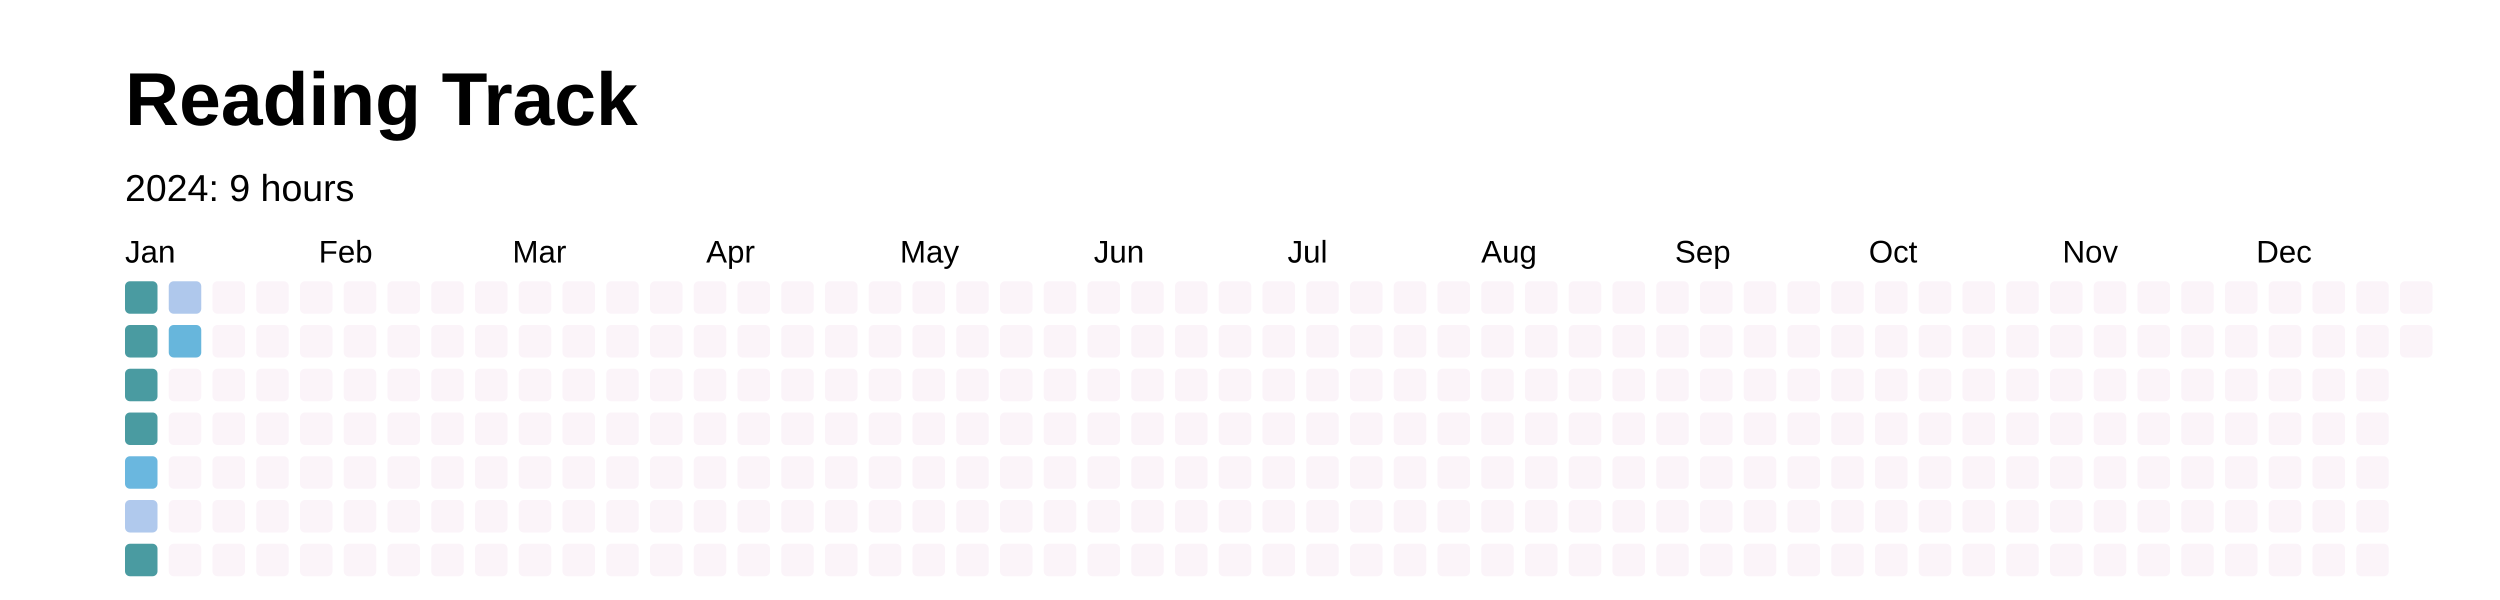
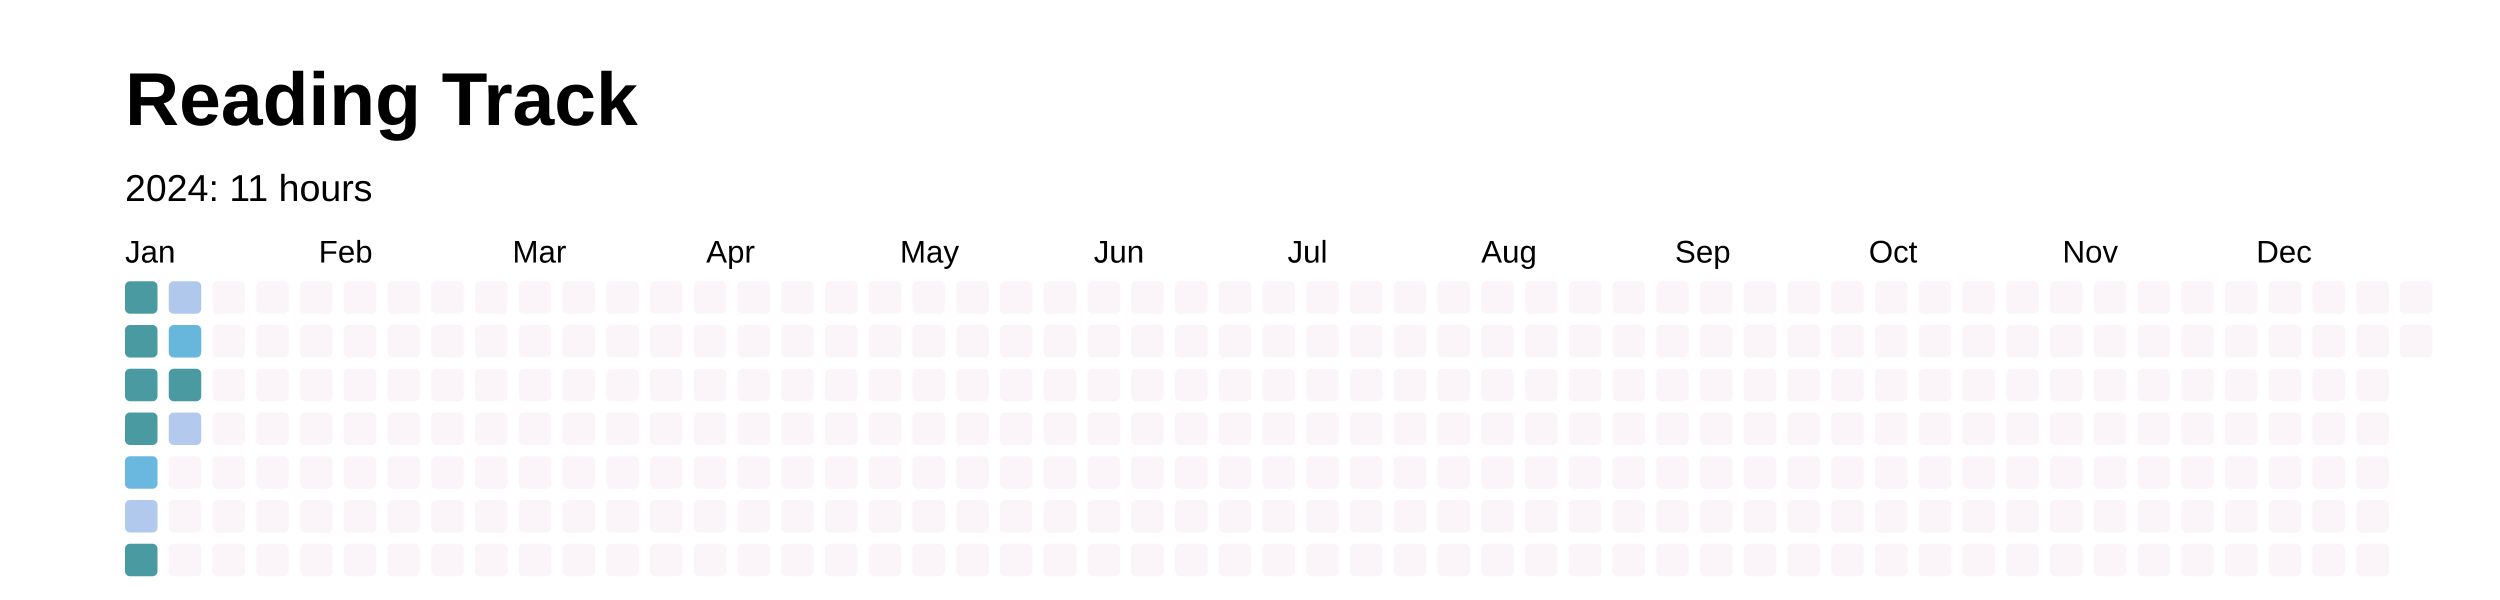
<svg xmlns="http://www.w3.org/2000/svg" baseProfile="full" height="48mm" version="1.1" viewBox="0,0,200,48" width="200mm">
  <defs />
  <rect fill="#FFFFFF" height="48" width="200" x="0" y="0" />
  <text fill="#000000" style="font-size:6px; font-family:Arial; font-weight:bold;" x="10" y="10">Reading Track</text>
-   <text dominant-baseline="hanging" fill="#000000" style="font-size:3.0px; font-family:Arial;" x="10" y="14">2024: 9 hours</text>
+   <text dominant-baseline="hanging" fill="#000000" style="font-size:3.0px; font-family:Arial;" x="10" y="14">2024: 11 hours</text>
  <text fill="#000000" style="font-size:2.5px; font-family:Arial" x="10.0" y="21.0">Jan</text>
  <text fill="#000000" style="font-size:2.5px; font-family:Arial" x="25.5" y="21.0">Feb</text>
  <text fill="#000000" style="font-size:2.5px; font-family:Arial" x="41.0" y="21.0">Mar</text>
  <text fill="#000000" style="font-size:2.5px; font-family:Arial" x="56.5" y="21.0">Apr</text>
  <text fill="#000000" style="font-size:2.5px; font-family:Arial" x="72.0" y="21.0">May</text>
  <text fill="#000000" style="font-size:2.5px; font-family:Arial" x="87.5" y="21.0">Jun</text>
  <text fill="#000000" style="font-size:2.5px; font-family:Arial" x="103.0" y="21.0">Jul</text>
  <text fill="#000000" style="font-size:2.5px; font-family:Arial" x="118.5" y="21.0">Aug</text>
  <text fill="#000000" style="font-size:2.5px; font-family:Arial" x="134.0" y="21.0">Sep</text>
  <text fill="#000000" style="font-size:2.5px; font-family:Arial" x="149.5" y="21.0">Oct</text>
  <text fill="#000000" style="font-size:2.5px; font-family:Arial" x="165.0" y="21.0">Nov</text>
  <text fill="#000000" style="font-size:2.5px; font-family:Arial" x="180.5" y="21.0">Dec</text>
  <rect fill="#4a9ba1" height="2.6" rx="0.4" ry="0.4" width="2.6" x="10.0" y="22.5" />
  <rect fill="#4a9ba1" height="2.6" rx="0.4" ry="0.4" width="2.6" x="10.0" y="26.0" />
  <rect fill="#4a9ba1" height="2.6" rx="0.4" ry="0.4" width="2.6" x="10.0" y="29.5" />
  <rect fill="#4a9ba1" height="2.6" rx="0.4" ry="0.4" width="2.6" x="10.0" y="33.0" />
  <rect fill="#6ab7df" height="2.6" rx="0.4" ry="0.4" width="2.6" x="10.0" y="36.5" />
  <rect fill="#b0c9ed" height="2.6" rx="0.4" ry="0.4" width="2.6" x="10.0" y="40.0" />
  <rect fill="#4a9ba1" height="2.6" rx="0.4" ry="0.4" width="2.6" x="10.0" y="43.5" />
  <rect fill="#afc8ec" height="2.6" rx="0.4" ry="0.4" width="2.6" x="13.5" y="22.5" />
  <rect fill="#67b6dc" height="2.6" rx="0.4" ry="0.4" width="2.6" x="13.5" y="26.0" />
-   <rect fill="#FBF4F9" height="2.6" rx="0.4" ry="0.4" width="2.6" x="13.5" y="29.5" />
-   <rect fill="#FBF4F9" height="2.6" rx="0.4" ry="0.4" width="2.6" x="13.5" y="33.0" />
+   <rect fill="#4a9ba1" height="2.6" rx="0.4" ry="0.4" width="2.6" x="13.5" y="29.5" />
+   <rect fill="#b3caee" height="2.6" rx="0.4" ry="0.4" width="2.6" x="13.5" y="33.0" />
  <rect fill="#FBF4F9" height="2.6" rx="0.4" ry="0.4" width="2.6" x="13.5" y="36.5" />
  <rect fill="#FBF4F9" height="2.6" rx="0.4" ry="0.4" width="2.6" x="13.5" y="40.0" />
  <rect fill="#FBF4F9" height="2.6" rx="0.4" ry="0.4" width="2.6" x="13.5" y="43.5" />
  <rect fill="#FBF4F9" height="2.6" rx="0.4" ry="0.4" width="2.6" x="17.0" y="22.5" />
  <rect fill="#FBF4F9" height="2.6" rx="0.4" ry="0.4" width="2.6" x="17.0" y="26.0" />
  <rect fill="#FBF4F9" height="2.6" rx="0.4" ry="0.4" width="2.6" x="17.0" y="29.5" />
  <rect fill="#FBF4F9" height="2.6" rx="0.4" ry="0.4" width="2.6" x="17.0" y="33.0" />
  <rect fill="#FBF4F9" height="2.6" rx="0.4" ry="0.4" width="2.6" x="17.0" y="36.5" />
  <rect fill="#FBF4F9" height="2.6" rx="0.4" ry="0.4" width="2.6" x="17.0" y="40.0" />
  <rect fill="#FBF4F9" height="2.6" rx="0.4" ry="0.4" width="2.6" x="17.0" y="43.5" />
  <rect fill="#FBF4F9" height="2.6" rx="0.4" ry="0.4" width="2.6" x="20.5" y="22.5" />
  <rect fill="#FBF4F9" height="2.6" rx="0.4" ry="0.4" width="2.6" x="20.5" y="26.0" />
  <rect fill="#FBF4F9" height="2.6" rx="0.4" ry="0.4" width="2.6" x="20.5" y="29.5" />
  <rect fill="#FBF4F9" height="2.6" rx="0.4" ry="0.4" width="2.6" x="20.5" y="33.0" />
  <rect fill="#FBF4F9" height="2.6" rx="0.4" ry="0.4" width="2.6" x="20.5" y="36.5" />
  <rect fill="#FBF4F9" height="2.6" rx="0.4" ry="0.4" width="2.6" x="20.5" y="40.0" />
  <rect fill="#FBF4F9" height="2.6" rx="0.4" ry="0.4" width="2.6" x="20.5" y="43.5" />
  <rect fill="#FBF4F9" height="2.6" rx="0.4" ry="0.4" width="2.6" x="24.0" y="22.5" />
  <rect fill="#FBF4F9" height="2.6" rx="0.4" ry="0.4" width="2.6" x="24.0" y="26.0" />
  <rect fill="#FBF4F9" height="2.6" rx="0.4" ry="0.4" width="2.6" x="24.0" y="29.5" />
  <rect fill="#FBF4F9" height="2.6" rx="0.4" ry="0.4" width="2.6" x="24.0" y="33.0" />
  <rect fill="#FBF4F9" height="2.6" rx="0.4" ry="0.4" width="2.6" x="24.0" y="36.5" />
  <rect fill="#FBF4F9" height="2.6" rx="0.4" ry="0.4" width="2.6" x="24.0" y="40.0" />
  <rect fill="#FBF4F9" height="2.6" rx="0.4" ry="0.4" width="2.6" x="24.0" y="43.5" />
  <rect fill="#FBF4F9" height="2.6" rx="0.4" ry="0.4" width="2.6" x="27.5" y="22.5" />
  <rect fill="#FBF4F9" height="2.6" rx="0.4" ry="0.4" width="2.6" x="27.5" y="26.0" />
  <rect fill="#FBF4F9" height="2.6" rx="0.4" ry="0.4" width="2.6" x="27.5" y="29.5" />
  <rect fill="#FBF4F9" height="2.6" rx="0.4" ry="0.4" width="2.6" x="27.5" y="33.0" />
  <rect fill="#FBF4F9" height="2.6" rx="0.4" ry="0.4" width="2.6" x="27.5" y="36.5" />
  <rect fill="#FBF4F9" height="2.6" rx="0.4" ry="0.4" width="2.6" x="27.5" y="40.0" />
  <rect fill="#FBF4F9" height="2.6" rx="0.4" ry="0.4" width="2.6" x="27.5" y="43.5" />
  <rect fill="#FBF4F9" height="2.6" rx="0.4" ry="0.4" width="2.6" x="31.0" y="22.5" />
  <rect fill="#FBF4F9" height="2.6" rx="0.4" ry="0.4" width="2.6" x="31.0" y="26.0" />
  <rect fill="#FBF4F9" height="2.6" rx="0.4" ry="0.4" width="2.6" x="31.0" y="29.5" />
  <rect fill="#FBF4F9" height="2.6" rx="0.4" ry="0.4" width="2.6" x="31.0" y="33.0" />
  <rect fill="#FBF4F9" height="2.6" rx="0.4" ry="0.4" width="2.6" x="31.0" y="36.5" />
  <rect fill="#FBF4F9" height="2.6" rx="0.4" ry="0.4" width="2.6" x="31.0" y="40.0" />
  <rect fill="#FBF4F9" height="2.6" rx="0.4" ry="0.4" width="2.6" x="31.0" y="43.5" />
  <rect fill="#FBF4F9" height="2.6" rx="0.4" ry="0.4" width="2.6" x="34.5" y="22.5" />
  <rect fill="#FBF4F9" height="2.6" rx="0.4" ry="0.4" width="2.6" x="34.5" y="26.0" />
  <rect fill="#FBF4F9" height="2.6" rx="0.4" ry="0.4" width="2.6" x="34.5" y="29.5" />
  <rect fill="#FBF4F9" height="2.6" rx="0.4" ry="0.4" width="2.6" x="34.5" y="33.0" />
  <rect fill="#FBF4F9" height="2.6" rx="0.4" ry="0.4" width="2.6" x="34.5" y="36.5" />
  <rect fill="#FBF4F9" height="2.6" rx="0.4" ry="0.4" width="2.6" x="34.5" y="40.0" />
  <rect fill="#FBF4F9" height="2.6" rx="0.4" ry="0.4" width="2.6" x="34.5" y="43.5" />
  <rect fill="#FBF4F9" height="2.6" rx="0.4" ry="0.4" width="2.6" x="38.0" y="22.5" />
  <rect fill="#FBF4F9" height="2.6" rx="0.4" ry="0.4" width="2.6" x="38.0" y="26.0" />
  <rect fill="#FBF4F9" height="2.6" rx="0.4" ry="0.4" width="2.6" x="38.0" y="29.5" />
  <rect fill="#FBF4F9" height="2.6" rx="0.4" ry="0.4" width="2.6" x="38.0" y="33.0" />
  <rect fill="#FBF4F9" height="2.6" rx="0.4" ry="0.4" width="2.6" x="38.0" y="36.5" />
  <rect fill="#FBF4F9" height="2.6" rx="0.4" ry="0.4" width="2.6" x="38.0" y="40.0" />
  <rect fill="#FBF4F9" height="2.6" rx="0.4" ry="0.4" width="2.6" x="38.0" y="43.5" />
  <rect fill="#FBF4F9" height="2.6" rx="0.4" ry="0.4" width="2.6" x="41.5" y="22.5" />
  <rect fill="#FBF4F9" height="2.6" rx="0.4" ry="0.4" width="2.6" x="41.5" y="26.0" />
  <rect fill="#FBF4F9" height="2.6" rx="0.4" ry="0.4" width="2.6" x="41.5" y="29.5" />
  <rect fill="#FBF4F9" height="2.6" rx="0.4" ry="0.4" width="2.6" x="41.5" y="33.0" />
  <rect fill="#FBF4F9" height="2.6" rx="0.4" ry="0.4" width="2.6" x="41.5" y="36.5" />
  <rect fill="#FBF4F9" height="2.6" rx="0.4" ry="0.4" width="2.6" x="41.5" y="40.0" />
  <rect fill="#FBF4F9" height="2.6" rx="0.4" ry="0.4" width="2.6" x="41.5" y="43.5" />
  <rect fill="#FBF4F9" height="2.6" rx="0.4" ry="0.4" width="2.6" x="45.0" y="22.5" />
  <rect fill="#FBF4F9" height="2.6" rx="0.4" ry="0.4" width="2.6" x="45.0" y="26.0" />
  <rect fill="#FBF4F9" height="2.6" rx="0.4" ry="0.4" width="2.6" x="45.0" y="29.5" />
  <rect fill="#FBF4F9" height="2.6" rx="0.4" ry="0.4" width="2.6" x="45.0" y="33.0" />
  <rect fill="#FBF4F9" height="2.6" rx="0.4" ry="0.4" width="2.6" x="45.0" y="36.5" />
  <rect fill="#FBF4F9" height="2.6" rx="0.4" ry="0.4" width="2.6" x="45.0" y="40.0" />
  <rect fill="#FBF4F9" height="2.6" rx="0.4" ry="0.4" width="2.6" x="45.0" y="43.5" />
  <rect fill="#FBF4F9" height="2.6" rx="0.4" ry="0.4" width="2.6" x="48.5" y="22.5" />
  <rect fill="#FBF4F9" height="2.6" rx="0.4" ry="0.4" width="2.6" x="48.5" y="26.0" />
  <rect fill="#FBF4F9" height="2.6" rx="0.4" ry="0.4" width="2.6" x="48.5" y="29.5" />
  <rect fill="#FBF4F9" height="2.6" rx="0.4" ry="0.4" width="2.6" x="48.5" y="33.0" />
  <rect fill="#FBF4F9" height="2.6" rx="0.4" ry="0.4" width="2.6" x="48.5" y="36.5" />
  <rect fill="#FBF4F9" height="2.6" rx="0.4" ry="0.4" width="2.6" x="48.5" y="40.0" />
  <rect fill="#FBF4F9" height="2.6" rx="0.4" ry="0.4" width="2.6" x="48.5" y="43.5" />
  <rect fill="#FBF4F9" height="2.6" rx="0.4" ry="0.4" width="2.6" x="52.0" y="22.5" />
  <rect fill="#FBF4F9" height="2.6" rx="0.4" ry="0.4" width="2.6" x="52.0" y="26.0" />
  <rect fill="#FBF4F9" height="2.6" rx="0.4" ry="0.4" width="2.6" x="52.0" y="29.5" />
  <rect fill="#FBF4F9" height="2.6" rx="0.4" ry="0.4" width="2.6" x="52.0" y="33.0" />
  <rect fill="#FBF4F9" height="2.6" rx="0.4" ry="0.4" width="2.6" x="52.0" y="36.5" />
  <rect fill="#FBF4F9" height="2.6" rx="0.4" ry="0.4" width="2.6" x="52.0" y="40.0" />
  <rect fill="#FBF4F9" height="2.6" rx="0.4" ry="0.4" width="2.6" x="52.0" y="43.5" />
  <rect fill="#FBF4F9" height="2.6" rx="0.4" ry="0.4" width="2.6" x="55.5" y="22.5" />
  <rect fill="#FBF4F9" height="2.6" rx="0.4" ry="0.4" width="2.6" x="55.5" y="26.0" />
  <rect fill="#FBF4F9" height="2.6" rx="0.4" ry="0.4" width="2.6" x="55.5" y="29.5" />
  <rect fill="#FBF4F9" height="2.6" rx="0.4" ry="0.4" width="2.6" x="55.5" y="33.0" />
  <rect fill="#FBF4F9" height="2.6" rx="0.4" ry="0.4" width="2.6" x="55.5" y="36.5" />
  <rect fill="#FBF4F9" height="2.6" rx="0.4" ry="0.4" width="2.6" x="55.5" y="40.0" />
  <rect fill="#FBF4F9" height="2.6" rx="0.4" ry="0.4" width="2.6" x="55.5" y="43.5" />
  <rect fill="#FBF4F9" height="2.6" rx="0.4" ry="0.4" width="2.6" x="59.0" y="22.5" />
  <rect fill="#FBF4F9" height="2.6" rx="0.4" ry="0.4" width="2.6" x="59.0" y="26.0" />
  <rect fill="#FBF4F9" height="2.6" rx="0.4" ry="0.4" width="2.6" x="59.0" y="29.5" />
  <rect fill="#FBF4F9" height="2.6" rx="0.4" ry="0.4" width="2.6" x="59.0" y="33.0" />
  <rect fill="#FBF4F9" height="2.6" rx="0.4" ry="0.4" width="2.6" x="59.0" y="36.5" />
  <rect fill="#FBF4F9" height="2.6" rx="0.4" ry="0.4" width="2.6" x="59.0" y="40.0" />
  <rect fill="#FBF4F9" height="2.6" rx="0.4" ry="0.4" width="2.6" x="59.0" y="43.5" />
  <rect fill="#FBF4F9" height="2.6" rx="0.4" ry="0.4" width="2.6" x="62.5" y="22.5" />
  <rect fill="#FBF4F9" height="2.6" rx="0.4" ry="0.4" width="2.6" x="62.5" y="26.0" />
  <rect fill="#FBF4F9" height="2.6" rx="0.4" ry="0.4" width="2.6" x="62.5" y="29.5" />
  <rect fill="#FBF4F9" height="2.6" rx="0.4" ry="0.4" width="2.6" x="62.5" y="33.0" />
  <rect fill="#FBF4F9" height="2.6" rx="0.4" ry="0.4" width="2.6" x="62.5" y="36.5" />
  <rect fill="#FBF4F9" height="2.6" rx="0.4" ry="0.4" width="2.6" x="62.5" y="40.0" />
  <rect fill="#FBF4F9" height="2.6" rx="0.4" ry="0.4" width="2.6" x="62.5" y="43.5" />
  <rect fill="#FBF4F9" height="2.6" rx="0.4" ry="0.4" width="2.6" x="66.0" y="22.5" />
  <rect fill="#FBF4F9" height="2.6" rx="0.4" ry="0.4" width="2.6" x="66.0" y="26.0" />
  <rect fill="#FBF4F9" height="2.6" rx="0.4" ry="0.4" width="2.6" x="66.0" y="29.5" />
  <rect fill="#FBF4F9" height="2.6" rx="0.4" ry="0.4" width="2.6" x="66.0" y="33.0" />
  <rect fill="#FBF4F9" height="2.6" rx="0.4" ry="0.4" width="2.6" x="66.0" y="36.5" />
  <rect fill="#FBF4F9" height="2.6" rx="0.4" ry="0.4" width="2.6" x="66.0" y="40.0" />
  <rect fill="#FBF4F9" height="2.6" rx="0.4" ry="0.4" width="2.6" x="66.0" y="43.5" />
  <rect fill="#FBF4F9" height="2.6" rx="0.4" ry="0.4" width="2.6" x="69.5" y="22.5" />
  <rect fill="#FBF4F9" height="2.6" rx="0.4" ry="0.4" width="2.6" x="69.5" y="26.0" />
  <rect fill="#FBF4F9" height="2.6" rx="0.4" ry="0.4" width="2.6" x="69.5" y="29.5" />
  <rect fill="#FBF4F9" height="2.6" rx="0.4" ry="0.4" width="2.6" x="69.5" y="33.0" />
  <rect fill="#FBF4F9" height="2.6" rx="0.4" ry="0.4" width="2.6" x="69.5" y="36.5" />
  <rect fill="#FBF4F9" height="2.6" rx="0.4" ry="0.4" width="2.6" x="69.5" y="40.0" />
  <rect fill="#FBF4F9" height="2.6" rx="0.4" ry="0.4" width="2.6" x="69.5" y="43.5" />
  <rect fill="#FBF4F9" height="2.6" rx="0.4" ry="0.4" width="2.6" x="73.0" y="22.5" />
  <rect fill="#FBF4F9" height="2.6" rx="0.4" ry="0.4" width="2.6" x="73.0" y="26.0" />
  <rect fill="#FBF4F9" height="2.6" rx="0.4" ry="0.4" width="2.6" x="73.0" y="29.5" />
  <rect fill="#FBF4F9" height="2.6" rx="0.4" ry="0.4" width="2.6" x="73.0" y="33.0" />
  <rect fill="#FBF4F9" height="2.6" rx="0.4" ry="0.4" width="2.6" x="73.0" y="36.5" />
  <rect fill="#FBF4F9" height="2.6" rx="0.4" ry="0.4" width="2.6" x="73.0" y="40.0" />
  <rect fill="#FBF4F9" height="2.6" rx="0.4" ry="0.4" width="2.6" x="73.0" y="43.5" />
  <rect fill="#FBF4F9" height="2.6" rx="0.4" ry="0.4" width="2.6" x="76.5" y="22.5" />
  <rect fill="#FBF4F9" height="2.6" rx="0.4" ry="0.4" width="2.6" x="76.5" y="26.0" />
  <rect fill="#FBF4F9" height="2.6" rx="0.4" ry="0.4" width="2.6" x="76.5" y="29.5" />
  <rect fill="#FBF4F9" height="2.6" rx="0.4" ry="0.4" width="2.6" x="76.5" y="33.0" />
  <rect fill="#FBF4F9" height="2.6" rx="0.4" ry="0.4" width="2.6" x="76.5" y="36.5" />
  <rect fill="#FBF4F9" height="2.6" rx="0.4" ry="0.4" width="2.6" x="76.5" y="40.0" />
  <rect fill="#FBF4F9" height="2.6" rx="0.4" ry="0.4" width="2.6" x="76.5" y="43.5" />
  <rect fill="#FBF4F9" height="2.6" rx="0.4" ry="0.4" width="2.6" x="80.0" y="22.5" />
  <rect fill="#FBF4F9" height="2.6" rx="0.4" ry="0.4" width="2.6" x="80.0" y="26.0" />
  <rect fill="#FBF4F9" height="2.6" rx="0.4" ry="0.4" width="2.6" x="80.0" y="29.5" />
  <rect fill="#FBF4F9" height="2.6" rx="0.4" ry="0.4" width="2.6" x="80.0" y="33.0" />
  <rect fill="#FBF4F9" height="2.6" rx="0.4" ry="0.4" width="2.6" x="80.0" y="36.5" />
  <rect fill="#FBF4F9" height="2.6" rx="0.4" ry="0.4" width="2.6" x="80.0" y="40.0" />
  <rect fill="#FBF4F9" height="2.6" rx="0.4" ry="0.4" width="2.6" x="80.0" y="43.5" />
  <rect fill="#FBF4F9" height="2.6" rx="0.4" ry="0.4" width="2.6" x="83.5" y="22.5" />
  <rect fill="#FBF4F9" height="2.6" rx="0.4" ry="0.4" width="2.6" x="83.5" y="26.0" />
  <rect fill="#FBF4F9" height="2.6" rx="0.4" ry="0.4" width="2.6" x="83.5" y="29.5" />
  <rect fill="#FBF4F9" height="2.6" rx="0.4" ry="0.4" width="2.6" x="83.5" y="33.0" />
  <rect fill="#FBF4F9" height="2.6" rx="0.4" ry="0.4" width="2.6" x="83.5" y="36.5" />
  <rect fill="#FBF4F9" height="2.6" rx="0.4" ry="0.4" width="2.6" x="83.5" y="40.0" />
  <rect fill="#FBF4F9" height="2.6" rx="0.4" ry="0.4" width="2.6" x="83.5" y="43.5" />
  <rect fill="#FBF4F9" height="2.6" rx="0.4" ry="0.4" width="2.6" x="87.0" y="22.5" />
  <rect fill="#FBF4F9" height="2.6" rx="0.4" ry="0.4" width="2.6" x="87.0" y="26.0" />
  <rect fill="#FBF4F9" height="2.6" rx="0.4" ry="0.4" width="2.6" x="87.0" y="29.5" />
  <rect fill="#FBF4F9" height="2.6" rx="0.4" ry="0.4" width="2.6" x="87.0" y="33.0" />
  <rect fill="#FBF4F9" height="2.6" rx="0.4" ry="0.4" width="2.6" x="87.0" y="36.5" />
  <rect fill="#FBF4F9" height="2.6" rx="0.4" ry="0.4" width="2.6" x="87.0" y="40.0" />
  <rect fill="#FBF4F9" height="2.6" rx="0.4" ry="0.4" width="2.6" x="87.0" y="43.5" />
  <rect fill="#FBF4F9" height="2.6" rx="0.4" ry="0.4" width="2.6" x="90.5" y="22.5" />
  <rect fill="#FBF4F9" height="2.6" rx="0.4" ry="0.4" width="2.6" x="90.5" y="26.0" />
  <rect fill="#FBF4F9" height="2.6" rx="0.4" ry="0.4" width="2.6" x="90.5" y="29.5" />
  <rect fill="#FBF4F9" height="2.6" rx="0.4" ry="0.4" width="2.6" x="90.5" y="33.0" />
  <rect fill="#FBF4F9" height="2.6" rx="0.4" ry="0.4" width="2.6" x="90.5" y="36.5" />
  <rect fill="#FBF4F9" height="2.6" rx="0.4" ry="0.4" width="2.6" x="90.5" y="40.0" />
  <rect fill="#FBF4F9" height="2.6" rx="0.4" ry="0.4" width="2.6" x="90.5" y="43.5" />
  <rect fill="#FBF4F9" height="2.6" rx="0.4" ry="0.4" width="2.6" x="94.0" y="22.5" />
  <rect fill="#FBF4F9" height="2.6" rx="0.4" ry="0.4" width="2.6" x="94.0" y="26.0" />
  <rect fill="#FBF4F9" height="2.6" rx="0.4" ry="0.4" width="2.6" x="94.0" y="29.5" />
  <rect fill="#FBF4F9" height="2.6" rx="0.4" ry="0.4" width="2.6" x="94.0" y="33.0" />
  <rect fill="#FBF4F9" height="2.6" rx="0.4" ry="0.4" width="2.6" x="94.0" y="36.5" />
  <rect fill="#FBF4F9" height="2.6" rx="0.4" ry="0.4" width="2.6" x="94.0" y="40.0" />
  <rect fill="#FBF4F9" height="2.6" rx="0.4" ry="0.4" width="2.6" x="94.0" y="43.5" />
  <rect fill="#FBF4F9" height="2.6" rx="0.4" ry="0.4" width="2.6" x="97.5" y="22.5" />
  <rect fill="#FBF4F9" height="2.6" rx="0.4" ry="0.4" width="2.6" x="97.5" y="26.0" />
  <rect fill="#FBF4F9" height="2.6" rx="0.4" ry="0.4" width="2.6" x="97.5" y="29.5" />
  <rect fill="#FBF4F9" height="2.6" rx="0.4" ry="0.4" width="2.6" x="97.5" y="33.0" />
  <rect fill="#FBF4F9" height="2.6" rx="0.4" ry="0.4" width="2.6" x="97.5" y="36.5" />
  <rect fill="#FBF4F9" height="2.6" rx="0.4" ry="0.4" width="2.6" x="97.5" y="40.0" />
  <rect fill="#FBF4F9" height="2.6" rx="0.4" ry="0.4" width="2.6" x="97.5" y="43.5" />
  <rect fill="#FBF4F9" height="2.6" rx="0.4" ry="0.4" width="2.6" x="101.0" y="22.5" />
  <rect fill="#FBF4F9" height="2.6" rx="0.4" ry="0.4" width="2.6" x="101.0" y="26.0" />
  <rect fill="#FBF4F9" height="2.6" rx="0.4" ry="0.4" width="2.6" x="101.0" y="29.5" />
  <rect fill="#FBF4F9" height="2.6" rx="0.4" ry="0.4" width="2.6" x="101.0" y="33.0" />
  <rect fill="#FBF4F9" height="2.6" rx="0.4" ry="0.4" width="2.6" x="101.0" y="36.5" />
  <rect fill="#FBF4F9" height="2.6" rx="0.4" ry="0.4" width="2.6" x="101.0" y="40.0" />
  <rect fill="#FBF4F9" height="2.6" rx="0.4" ry="0.4" width="2.6" x="101.0" y="43.5" />
  <rect fill="#FBF4F9" height="2.6" rx="0.4" ry="0.4" width="2.6" x="104.5" y="22.5" />
  <rect fill="#FBF4F9" height="2.6" rx="0.4" ry="0.4" width="2.6" x="104.5" y="26.0" />
  <rect fill="#FBF4F9" height="2.6" rx="0.4" ry="0.4" width="2.6" x="104.5" y="29.5" />
  <rect fill="#FBF4F9" height="2.6" rx="0.4" ry="0.4" width="2.6" x="104.5" y="33.0" />
  <rect fill="#FBF4F9" height="2.6" rx="0.4" ry="0.4" width="2.6" x="104.5" y="36.5" />
  <rect fill="#FBF4F9" height="2.6" rx="0.4" ry="0.4" width="2.6" x="104.5" y="40.0" />
  <rect fill="#FBF4F9" height="2.6" rx="0.4" ry="0.4" width="2.6" x="104.5" y="43.5" />
  <rect fill="#FBF4F9" height="2.6" rx="0.4" ry="0.4" width="2.6" x="108.0" y="22.5" />
  <rect fill="#FBF4F9" height="2.6" rx="0.4" ry="0.4" width="2.6" x="108.0" y="26.0" />
  <rect fill="#FBF4F9" height="2.6" rx="0.4" ry="0.4" width="2.6" x="108.0" y="29.5" />
  <rect fill="#FBF4F9" height="2.6" rx="0.4" ry="0.4" width="2.6" x="108.0" y="33.0" />
  <rect fill="#FBF4F9" height="2.6" rx="0.4" ry="0.4" width="2.6" x="108.0" y="36.5" />
  <rect fill="#FBF4F9" height="2.6" rx="0.4" ry="0.4" width="2.6" x="108.0" y="40.0" />
  <rect fill="#FBF4F9" height="2.6" rx="0.4" ry="0.4" width="2.6" x="108.0" y="43.5" />
  <rect fill="#FBF4F9" height="2.6" rx="0.4" ry="0.4" width="2.6" x="111.5" y="22.5" />
  <rect fill="#FBF4F9" height="2.6" rx="0.4" ry="0.4" width="2.6" x="111.5" y="26.0" />
  <rect fill="#FBF4F9" height="2.6" rx="0.4" ry="0.4" width="2.6" x="111.5" y="29.5" />
  <rect fill="#FBF4F9" height="2.6" rx="0.4" ry="0.4" width="2.6" x="111.5" y="33.0" />
  <rect fill="#FBF4F9" height="2.6" rx="0.4" ry="0.4" width="2.6" x="111.5" y="36.5" />
  <rect fill="#FBF4F9" height="2.6" rx="0.4" ry="0.4" width="2.6" x="111.5" y="40.0" />
  <rect fill="#FBF4F9" height="2.6" rx="0.4" ry="0.4" width="2.6" x="111.5" y="43.5" />
  <rect fill="#FBF4F9" height="2.6" rx="0.4" ry="0.4" width="2.6" x="115.0" y="22.5" />
  <rect fill="#FBF4F9" height="2.6" rx="0.4" ry="0.4" width="2.6" x="115.0" y="26.0" />
  <rect fill="#FBF4F9" height="2.6" rx="0.4" ry="0.4" width="2.6" x="115.0" y="29.5" />
  <rect fill="#FBF4F9" height="2.6" rx="0.4" ry="0.4" width="2.6" x="115.0" y="33.0" />
  <rect fill="#FBF4F9" height="2.6" rx="0.4" ry="0.4" width="2.6" x="115.0" y="36.5" />
  <rect fill="#FBF4F9" height="2.6" rx="0.4" ry="0.4" width="2.6" x="115.0" y="40.0" />
  <rect fill="#FBF4F9" height="2.6" rx="0.4" ry="0.4" width="2.6" x="115.0" y="43.5" />
  <rect fill="#FBF4F9" height="2.6" rx="0.4" ry="0.4" width="2.6" x="118.5" y="22.5" />
  <rect fill="#FBF4F9" height="2.6" rx="0.4" ry="0.4" width="2.6" x="118.5" y="26.0" />
  <rect fill="#FBF4F9" height="2.6" rx="0.4" ry="0.4" width="2.6" x="118.5" y="29.5" />
  <rect fill="#FBF4F9" height="2.6" rx="0.4" ry="0.4" width="2.6" x="118.5" y="33.0" />
  <rect fill="#FBF4F9" height="2.6" rx="0.4" ry="0.4" width="2.6" x="118.5" y="36.5" />
  <rect fill="#FBF4F9" height="2.6" rx="0.4" ry="0.4" width="2.6" x="118.5" y="40.0" />
  <rect fill="#FBF4F9" height="2.6" rx="0.4" ry="0.4" width="2.6" x="118.5" y="43.5" />
  <rect fill="#FBF4F9" height="2.6" rx="0.4" ry="0.4" width="2.6" x="122.0" y="22.5" />
  <rect fill="#FBF4F9" height="2.6" rx="0.4" ry="0.4" width="2.6" x="122.0" y="26.0" />
  <rect fill="#FBF4F9" height="2.6" rx="0.4" ry="0.4" width="2.6" x="122.0" y="29.5" />
  <rect fill="#FBF4F9" height="2.6" rx="0.4" ry="0.4" width="2.6" x="122.0" y="33.0" />
  <rect fill="#FBF4F9" height="2.6" rx="0.4" ry="0.4" width="2.6" x="122.0" y="36.5" />
  <rect fill="#FBF4F9" height="2.6" rx="0.4" ry="0.4" width="2.6" x="122.0" y="40.0" />
  <rect fill="#FBF4F9" height="2.6" rx="0.4" ry="0.4" width="2.6" x="122.0" y="43.5" />
  <rect fill="#FBF4F9" height="2.6" rx="0.4" ry="0.4" width="2.6" x="125.5" y="22.5" />
  <rect fill="#FBF4F9" height="2.6" rx="0.4" ry="0.4" width="2.6" x="125.5" y="26.0" />
  <rect fill="#FBF4F9" height="2.6" rx="0.4" ry="0.4" width="2.6" x="125.5" y="29.5" />
  <rect fill="#FBF4F9" height="2.6" rx="0.4" ry="0.4" width="2.6" x="125.5" y="33.0" />
  <rect fill="#FBF4F9" height="2.6" rx="0.4" ry="0.4" width="2.6" x="125.5" y="36.5" />
  <rect fill="#FBF4F9" height="2.6" rx="0.4" ry="0.4" width="2.6" x="125.5" y="40.0" />
  <rect fill="#FBF4F9" height="2.6" rx="0.4" ry="0.4" width="2.6" x="125.5" y="43.5" />
  <rect fill="#FBF4F9" height="2.6" rx="0.4" ry="0.4" width="2.6" x="129.0" y="22.5" />
  <rect fill="#FBF4F9" height="2.6" rx="0.4" ry="0.4" width="2.6" x="129.0" y="26.0" />
  <rect fill="#FBF4F9" height="2.6" rx="0.4" ry="0.4" width="2.6" x="129.0" y="29.5" />
  <rect fill="#FBF4F9" height="2.6" rx="0.4" ry="0.4" width="2.6" x="129.0" y="33.0" />
  <rect fill="#FBF4F9" height="2.6" rx="0.4" ry="0.4" width="2.6" x="129.0" y="36.5" />
  <rect fill="#FBF4F9" height="2.6" rx="0.4" ry="0.4" width="2.6" x="129.0" y="40.0" />
  <rect fill="#FBF4F9" height="2.6" rx="0.4" ry="0.4" width="2.6" x="129.0" y="43.5" />
  <rect fill="#FBF4F9" height="2.6" rx="0.4" ry="0.4" width="2.6" x="132.5" y="22.5" />
  <rect fill="#FBF4F9" height="2.6" rx="0.4" ry="0.4" width="2.6" x="132.5" y="26.0" />
  <rect fill="#FBF4F9" height="2.6" rx="0.4" ry="0.4" width="2.6" x="132.5" y="29.5" />
  <rect fill="#FBF4F9" height="2.6" rx="0.4" ry="0.4" width="2.6" x="132.5" y="33.0" />
  <rect fill="#FBF4F9" height="2.6" rx="0.4" ry="0.4" width="2.6" x="132.5" y="36.5" />
  <rect fill="#FBF4F9" height="2.6" rx="0.4" ry="0.4" width="2.6" x="132.5" y="40.0" />
  <rect fill="#FBF4F9" height="2.6" rx="0.4" ry="0.4" width="2.6" x="132.5" y="43.5" />
  <rect fill="#FBF4F9" height="2.6" rx="0.4" ry="0.4" width="2.6" x="136.0" y="22.5" />
  <rect fill="#FBF4F9" height="2.6" rx="0.4" ry="0.4" width="2.6" x="136.0" y="26.0" />
  <rect fill="#FBF4F9" height="2.6" rx="0.4" ry="0.4" width="2.6" x="136.0" y="29.5" />
  <rect fill="#FBF4F9" height="2.6" rx="0.4" ry="0.4" width="2.6" x="136.0" y="33.0" />
  <rect fill="#FBF4F9" height="2.6" rx="0.4" ry="0.4" width="2.6" x="136.0" y="36.5" />
  <rect fill="#FBF4F9" height="2.6" rx="0.4" ry="0.4" width="2.6" x="136.0" y="40.0" />
  <rect fill="#FBF4F9" height="2.6" rx="0.4" ry="0.4" width="2.6" x="136.0" y="43.5" />
  <rect fill="#FBF4F9" height="2.6" rx="0.4" ry="0.4" width="2.6" x="139.5" y="22.5" />
  <rect fill="#FBF4F9" height="2.6" rx="0.4" ry="0.4" width="2.6" x="139.5" y="26.0" />
  <rect fill="#FBF4F9" height="2.6" rx="0.4" ry="0.4" width="2.6" x="139.5" y="29.5" />
  <rect fill="#FBF4F9" height="2.6" rx="0.4" ry="0.4" width="2.6" x="139.5" y="33.0" />
  <rect fill="#FBF4F9" height="2.6" rx="0.4" ry="0.4" width="2.6" x="139.5" y="36.5" />
  <rect fill="#FBF4F9" height="2.6" rx="0.4" ry="0.4" width="2.6" x="139.5" y="40.0" />
  <rect fill="#FBF4F9" height="2.6" rx="0.4" ry="0.4" width="2.6" x="139.5" y="43.5" />
  <rect fill="#FBF4F9" height="2.6" rx="0.4" ry="0.4" width="2.6" x="143.0" y="22.5" />
  <rect fill="#FBF4F9" height="2.6" rx="0.4" ry="0.4" width="2.6" x="143.0" y="26.0" />
  <rect fill="#FBF4F9" height="2.6" rx="0.4" ry="0.4" width="2.6" x="143.0" y="29.5" />
  <rect fill="#FBF4F9" height="2.6" rx="0.4" ry="0.4" width="2.6" x="143.0" y="33.0" />
  <rect fill="#FBF4F9" height="2.6" rx="0.4" ry="0.4" width="2.6" x="143.0" y="36.5" />
  <rect fill="#FBF4F9" height="2.6" rx="0.4" ry="0.4" width="2.6" x="143.0" y="40.0" />
  <rect fill="#FBF4F9" height="2.6" rx="0.4" ry="0.4" width="2.6" x="143.0" y="43.5" />
  <rect fill="#FBF4F9" height="2.6" rx="0.4" ry="0.4" width="2.6" x="146.5" y="22.5" />
  <rect fill="#FBF4F9" height="2.6" rx="0.4" ry="0.4" width="2.6" x="146.5" y="26.0" />
  <rect fill="#FBF4F9" height="2.6" rx="0.4" ry="0.4" width="2.6" x="146.5" y="29.5" />
  <rect fill="#FBF4F9" height="2.6" rx="0.4" ry="0.4" width="2.6" x="146.5" y="33.0" />
  <rect fill="#FBF4F9" height="2.6" rx="0.4" ry="0.4" width="2.6" x="146.5" y="36.5" />
  <rect fill="#FBF4F9" height="2.6" rx="0.4" ry="0.4" width="2.6" x="146.5" y="40.0" />
  <rect fill="#FBF4F9" height="2.6" rx="0.4" ry="0.4" width="2.6" x="146.5" y="43.5" />
  <rect fill="#FBF4F9" height="2.6" rx="0.4" ry="0.4" width="2.6" x="150.0" y="22.5" />
  <rect fill="#FBF4F9" height="2.6" rx="0.4" ry="0.4" width="2.6" x="150.0" y="26.0" />
  <rect fill="#FBF4F9" height="2.6" rx="0.4" ry="0.4" width="2.6" x="150.0" y="29.5" />
  <rect fill="#FBF4F9" height="2.6" rx="0.4" ry="0.4" width="2.6" x="150.0" y="33.0" />
  <rect fill="#FBF4F9" height="2.6" rx="0.4" ry="0.4" width="2.6" x="150.0" y="36.5" />
  <rect fill="#FBF4F9" height="2.6" rx="0.4" ry="0.4" width="2.6" x="150.0" y="40.0" />
  <rect fill="#FBF4F9" height="2.6" rx="0.4" ry="0.4" width="2.6" x="150.0" y="43.5" />
  <rect fill="#FBF4F9" height="2.6" rx="0.4" ry="0.4" width="2.6" x="153.5" y="22.5" />
  <rect fill="#FBF4F9" height="2.6" rx="0.4" ry="0.4" width="2.6" x="153.5" y="26.0" />
  <rect fill="#FBF4F9" height="2.6" rx="0.4" ry="0.4" width="2.6" x="153.5" y="29.5" />
  <rect fill="#FBF4F9" height="2.6" rx="0.4" ry="0.4" width="2.6" x="153.5" y="33.0" />
  <rect fill="#FBF4F9" height="2.6" rx="0.4" ry="0.4" width="2.6" x="153.5" y="36.5" />
  <rect fill="#FBF4F9" height="2.6" rx="0.4" ry="0.4" width="2.6" x="153.5" y="40.0" />
  <rect fill="#FBF4F9" height="2.6" rx="0.4" ry="0.4" width="2.6" x="153.5" y="43.5" />
  <rect fill="#FBF4F9" height="2.6" rx="0.4" ry="0.4" width="2.6" x="157.0" y="22.5" />
  <rect fill="#FBF4F9" height="2.6" rx="0.4" ry="0.4" width="2.6" x="157.0" y="26.0" />
  <rect fill="#FBF4F9" height="2.6" rx="0.4" ry="0.4" width="2.6" x="157.0" y="29.5" />
  <rect fill="#FBF4F9" height="2.6" rx="0.4" ry="0.4" width="2.6" x="157.0" y="33.0" />
  <rect fill="#FBF4F9" height="2.6" rx="0.4" ry="0.4" width="2.6" x="157.0" y="36.5" />
  <rect fill="#FBF4F9" height="2.6" rx="0.4" ry="0.4" width="2.6" x="157.0" y="40.0" />
  <rect fill="#FBF4F9" height="2.6" rx="0.4" ry="0.4" width="2.6" x="157.0" y="43.5" />
  <rect fill="#FBF4F9" height="2.6" rx="0.4" ry="0.4" width="2.6" x="160.5" y="22.5" />
  <rect fill="#FBF4F9" height="2.6" rx="0.4" ry="0.4" width="2.6" x="160.5" y="26.0" />
  <rect fill="#FBF4F9" height="2.6" rx="0.4" ry="0.4" width="2.6" x="160.5" y="29.5" />
  <rect fill="#FBF4F9" height="2.6" rx="0.4" ry="0.4" width="2.6" x="160.5" y="33.0" />
  <rect fill="#FBF4F9" height="2.6" rx="0.4" ry="0.4" width="2.6" x="160.5" y="36.5" />
  <rect fill="#FBF4F9" height="2.6" rx="0.4" ry="0.4" width="2.6" x="160.5" y="40.0" />
  <rect fill="#FBF4F9" height="2.6" rx="0.4" ry="0.4" width="2.6" x="160.5" y="43.5" />
  <rect fill="#FBF4F9" height="2.6" rx="0.4" ry="0.4" width="2.6" x="164.0" y="22.5" />
  <rect fill="#FBF4F9" height="2.6" rx="0.4" ry="0.4" width="2.6" x="164.0" y="26.0" />
  <rect fill="#FBF4F9" height="2.6" rx="0.4" ry="0.4" width="2.6" x="164.0" y="29.5" />
  <rect fill="#FBF4F9" height="2.6" rx="0.4" ry="0.4" width="2.6" x="164.0" y="33.0" />
  <rect fill="#FBF4F9" height="2.6" rx="0.4" ry="0.4" width="2.6" x="164.0" y="36.5" />
  <rect fill="#FBF4F9" height="2.6" rx="0.4" ry="0.4" width="2.6" x="164.0" y="40.0" />
  <rect fill="#FBF4F9" height="2.6" rx="0.4" ry="0.4" width="2.6" x="164.0" y="43.5" />
  <rect fill="#FBF4F9" height="2.6" rx="0.4" ry="0.4" width="2.6" x="167.5" y="22.5" />
  <rect fill="#FBF4F9" height="2.6" rx="0.4" ry="0.4" width="2.6" x="167.5" y="26.0" />
  <rect fill="#FBF4F9" height="2.6" rx="0.4" ry="0.4" width="2.6" x="167.5" y="29.5" />
  <rect fill="#FBF4F9" height="2.6" rx="0.4" ry="0.4" width="2.6" x="167.5" y="33.0" />
  <rect fill="#FBF4F9" height="2.6" rx="0.4" ry="0.4" width="2.6" x="167.5" y="36.5" />
  <rect fill="#FBF4F9" height="2.6" rx="0.4" ry="0.4" width="2.6" x="167.5" y="40.0" />
  <rect fill="#FBF4F9" height="2.6" rx="0.4" ry="0.4" width="2.6" x="167.5" y="43.5" />
  <rect fill="#FBF4F9" height="2.6" rx="0.4" ry="0.4" width="2.6" x="171.0" y="22.5" />
  <rect fill="#FBF4F9" height="2.6" rx="0.4" ry="0.4" width="2.6" x="171.0" y="26.0" />
  <rect fill="#FBF4F9" height="2.6" rx="0.4" ry="0.4" width="2.6" x="171.0" y="29.5" />
  <rect fill="#FBF4F9" height="2.6" rx="0.4" ry="0.4" width="2.6" x="171.0" y="33.0" />
  <rect fill="#FBF4F9" height="2.6" rx="0.4" ry="0.4" width="2.6" x="171.0" y="36.5" />
  <rect fill="#FBF4F9" height="2.6" rx="0.4" ry="0.4" width="2.6" x="171.0" y="40.0" />
  <rect fill="#FBF4F9" height="2.6" rx="0.4" ry="0.4" width="2.6" x="171.0" y="43.5" />
  <rect fill="#FBF4F9" height="2.6" rx="0.4" ry="0.4" width="2.6" x="174.5" y="22.5" />
  <rect fill="#FBF4F9" height="2.6" rx="0.4" ry="0.4" width="2.6" x="174.5" y="26.0" />
  <rect fill="#FBF4F9" height="2.6" rx="0.4" ry="0.4" width="2.6" x="174.5" y="29.5" />
  <rect fill="#FBF4F9" height="2.6" rx="0.4" ry="0.4" width="2.6" x="174.5" y="33.0" />
  <rect fill="#FBF4F9" height="2.6" rx="0.4" ry="0.4" width="2.6" x="174.5" y="36.5" />
  <rect fill="#FBF4F9" height="2.6" rx="0.4" ry="0.4" width="2.6" x="174.5" y="40.0" />
  <rect fill="#FBF4F9" height="2.6" rx="0.4" ry="0.4" width="2.6" x="174.5" y="43.5" />
  <rect fill="#FBF4F9" height="2.6" rx="0.4" ry="0.4" width="2.6" x="178.0" y="22.5" />
  <rect fill="#FBF4F9" height="2.6" rx="0.4" ry="0.4" width="2.6" x="178.0" y="26.0" />
  <rect fill="#FBF4F9" height="2.6" rx="0.4" ry="0.4" width="2.6" x="178.0" y="29.5" />
  <rect fill="#FBF4F9" height="2.6" rx="0.4" ry="0.4" width="2.6" x="178.0" y="33.0" />
  <rect fill="#FBF4F9" height="2.6" rx="0.4" ry="0.4" width="2.6" x="178.0" y="36.5" />
  <rect fill="#FBF4F9" height="2.6" rx="0.4" ry="0.4" width="2.6" x="178.0" y="40.0" />
  <rect fill="#FBF4F9" height="2.6" rx="0.4" ry="0.4" width="2.6" x="178.0" y="43.5" />
  <rect fill="#FBF4F9" height="2.6" rx="0.4" ry="0.4" width="2.6" x="181.5" y="22.5" />
  <rect fill="#FBF4F9" height="2.6" rx="0.4" ry="0.4" width="2.6" x="181.5" y="26.0" />
  <rect fill="#FBF4F9" height="2.6" rx="0.4" ry="0.4" width="2.6" x="181.5" y="29.5" />
  <rect fill="#FBF4F9" height="2.6" rx="0.4" ry="0.4" width="2.6" x="181.5" y="33.0" />
  <rect fill="#FBF4F9" height="2.6" rx="0.4" ry="0.4" width="2.6" x="181.5" y="36.5" />
  <rect fill="#FBF4F9" height="2.6" rx="0.4" ry="0.4" width="2.6" x="181.5" y="40.0" />
  <rect fill="#FBF4F9" height="2.6" rx="0.4" ry="0.4" width="2.6" x="181.5" y="43.5" />
  <rect fill="#FBF4F9" height="2.6" rx="0.4" ry="0.4" width="2.6" x="185.0" y="22.5" />
  <rect fill="#FBF4F9" height="2.6" rx="0.4" ry="0.4" width="2.6" x="185.0" y="26.0" />
  <rect fill="#FBF4F9" height="2.6" rx="0.4" ry="0.4" width="2.6" x="185.0" y="29.5" />
  <rect fill="#FBF4F9" height="2.6" rx="0.4" ry="0.4" width="2.6" x="185.0" y="33.0" />
  <rect fill="#FBF4F9" height="2.6" rx="0.4" ry="0.4" width="2.6" x="185.0" y="36.5" />
  <rect fill="#FBF4F9" height="2.6" rx="0.4" ry="0.4" width="2.6" x="185.0" y="40.0" />
  <rect fill="#FBF4F9" height="2.6" rx="0.4" ry="0.4" width="2.6" x="185.0" y="43.5" />
  <rect fill="#FBF4F9" height="2.6" rx="0.4" ry="0.4" width="2.6" x="188.5" y="22.5" />
  <rect fill="#FBF4F9" height="2.6" rx="0.4" ry="0.4" width="2.6" x="188.5" y="26.0" />
  <rect fill="#FBF4F9" height="2.6" rx="0.4" ry="0.4" width="2.6" x="188.5" y="29.5" />
  <rect fill="#FBF4F9" height="2.6" rx="0.4" ry="0.4" width="2.6" x="188.5" y="33.0" />
  <rect fill="#FBF4F9" height="2.6" rx="0.4" ry="0.4" width="2.6" x="188.5" y="36.5" />
  <rect fill="#FBF4F9" height="2.6" rx="0.4" ry="0.4" width="2.6" x="188.5" y="40.0" />
  <rect fill="#FBF4F9" height="2.6" rx="0.4" ry="0.4" width="2.6" x="188.5" y="43.5" />
  <rect fill="#FBF4F9" height="2.6" rx="0.4" ry="0.4" width="2.6" x="192.0" y="22.5" />
  <rect fill="#FBF4F9" height="2.6" rx="0.4" ry="0.4" width="2.6" x="192.0" y="26.0" />
</svg>
